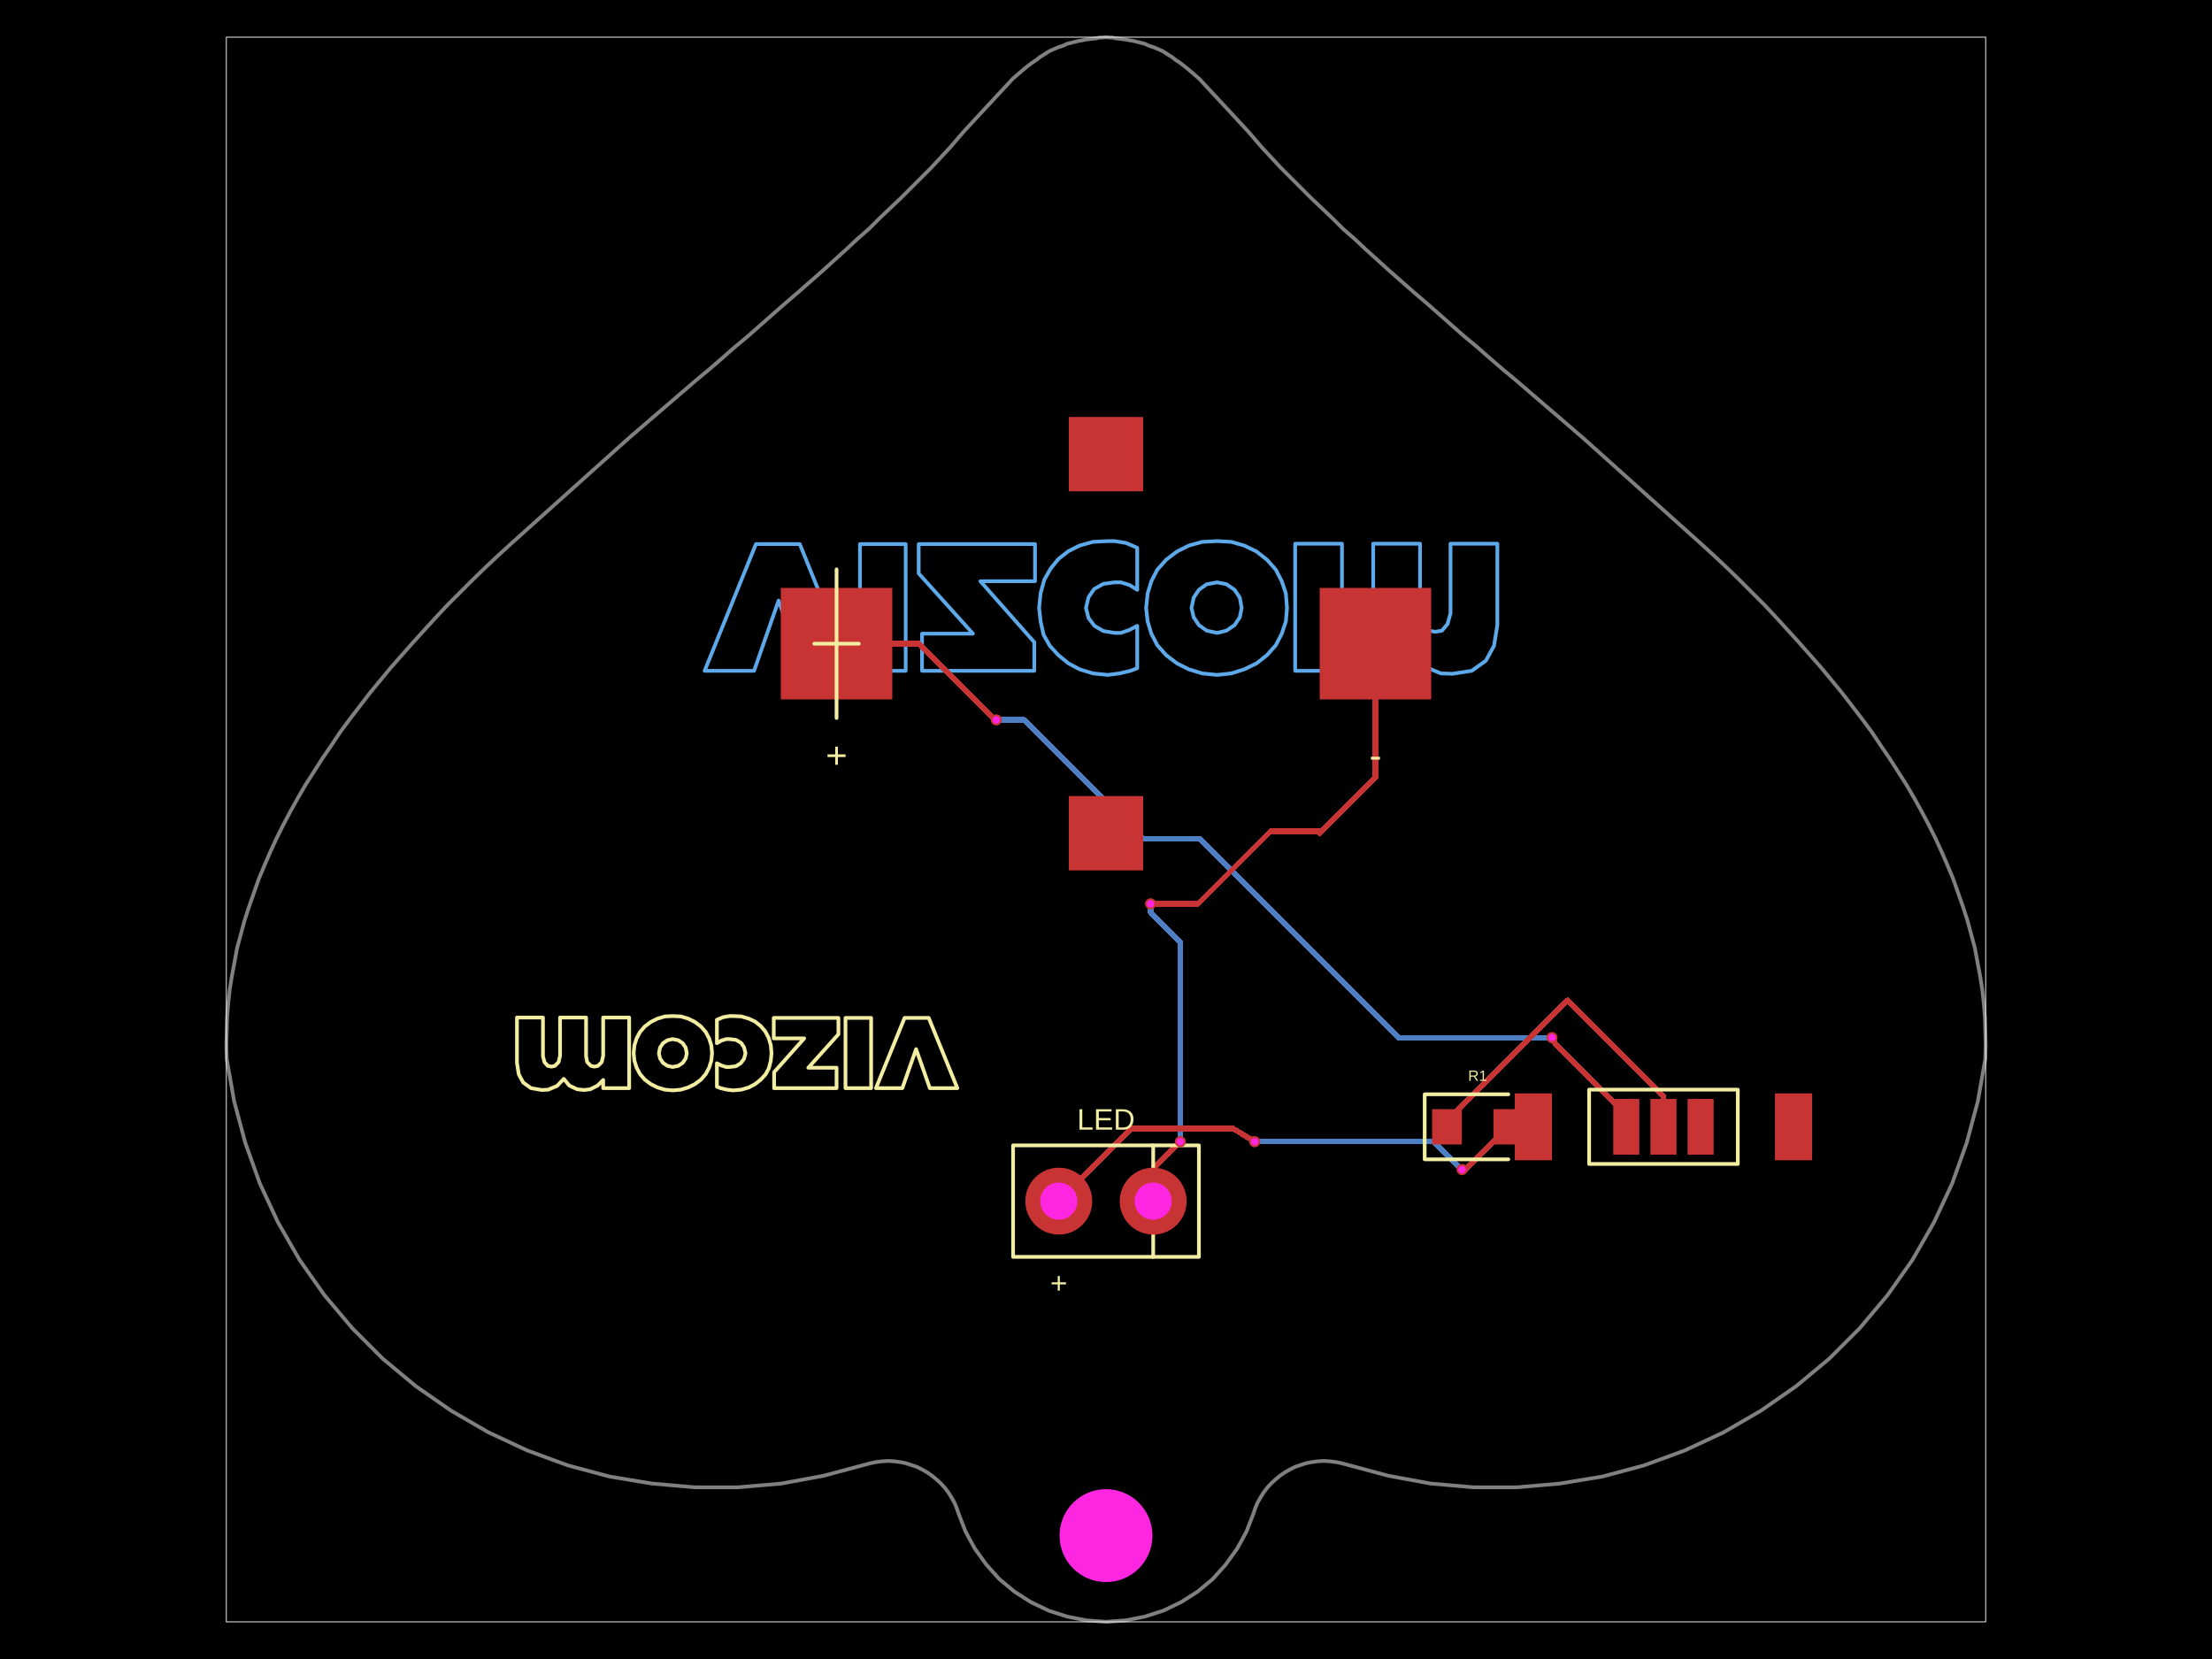
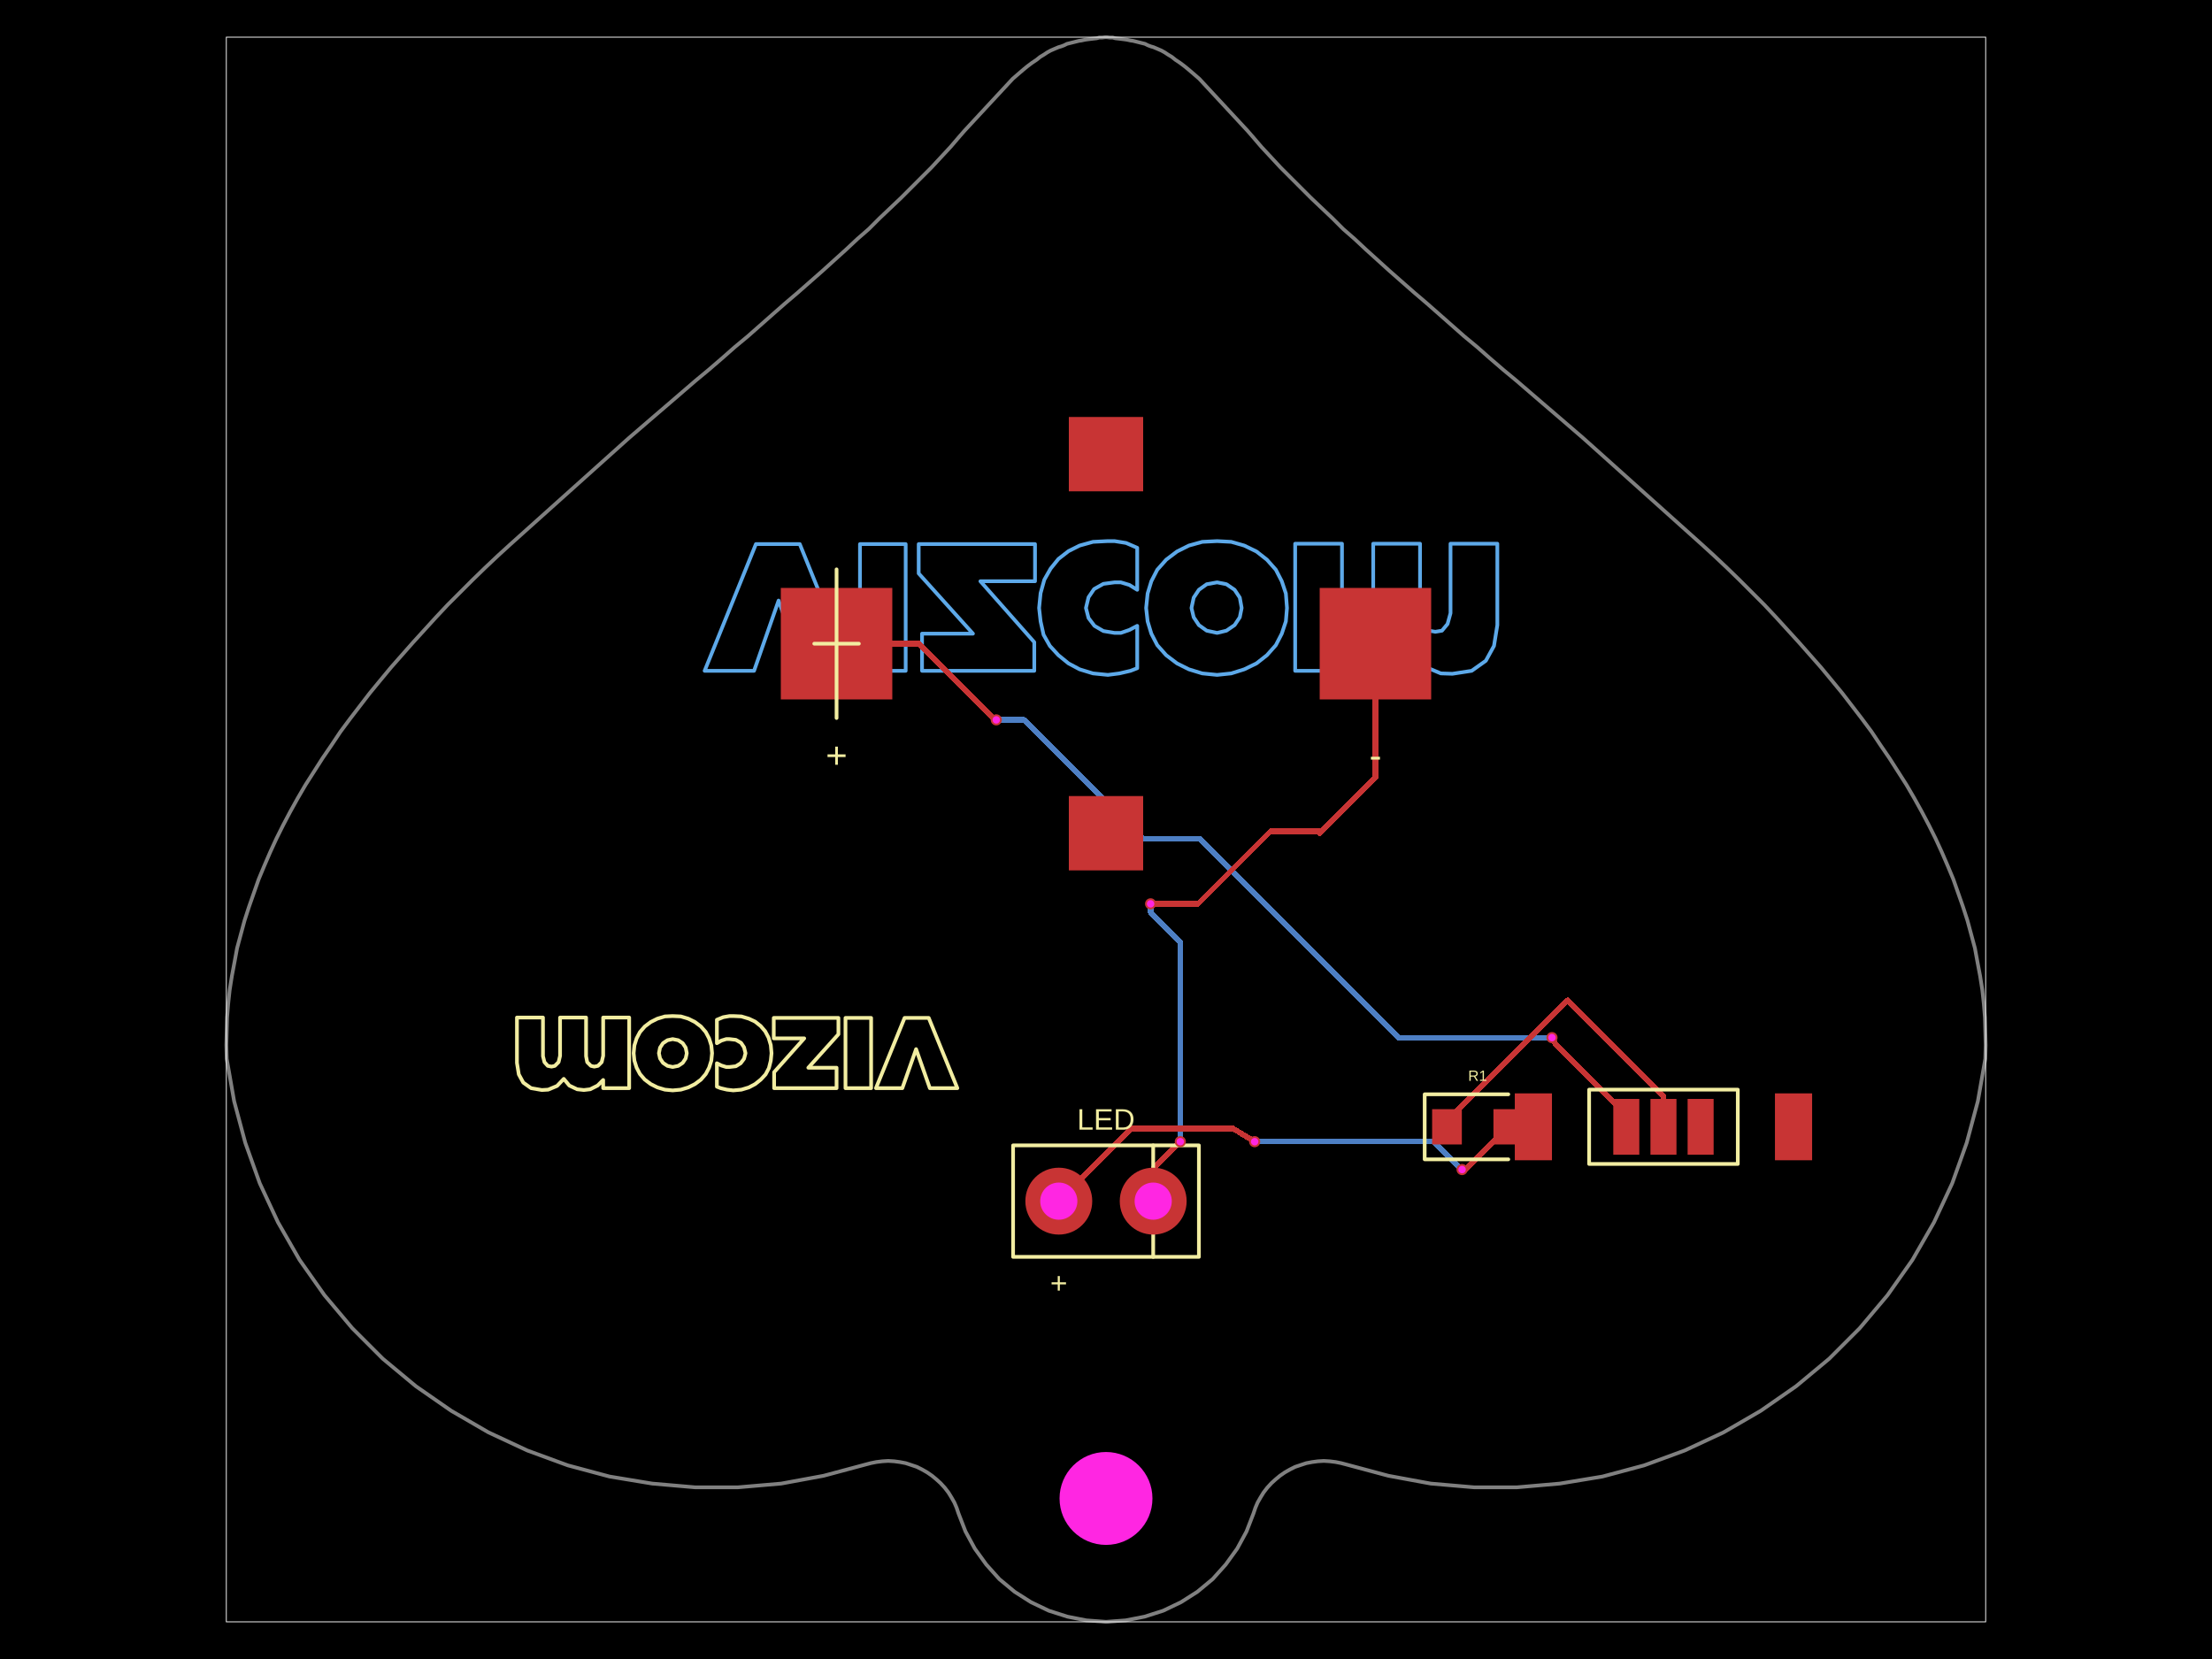
<svg xmlns="http://www.w3.org/2000/svg" width="800" height="600" data-software-used-string="@tscircuit/core@0.0.1112">
  <style />
  <rect class="boundary" x="0" y="0" fill="#000" width="800" height="600" data-type="pcb_background" data-pcb-layer="global" />
  <rect class="pcb-boundary" fill="none" stroke="#fff" stroke-width="0.3" x="81.855" y="13.441" width="636.29" height="573.118" data-type="pcb_boundary" data-pcb-layer="global" />
  <path class="pcb-board" d="M 346.64 547.312 L 349.194 553.898 L 352.554 560.081 L 356.72 565.86 L 361.425 571.102 L 366.935 575.672 L 372.849 579.435 L 379.301 582.527 L 386.022 584.677 L 392.876 586.022 L 400 586.559 L 407.124 586.022 L 413.978 584.677 L 420.699 582.527 L 427.151 579.435 L 433.065 575.672 L 438.575 571.102 L 443.28 565.86 L 447.446 560.081 L 450.806 553.898 L 453.36 547.312 L 454.032 545.296 L 454.839 543.414 L 455.914 541.532 L 456.989 539.785 L 458.333 538.038 L 459.812 536.425 L 461.29 535.081 L 462.903 533.737 L 464.651 532.527 L 466.532 531.452 L 468.414 530.511 L 470.43 529.839 L 472.446 529.167 L 474.597 528.763 L 476.613 528.495 L 478.763 528.36 L 480.914 528.495 L 483.065 528.763 L 485.081 529.167 L 487.097 529.704 L 502.151 533.737 L 517.473 536.559 L 533.065 537.903 L 548.656 537.903 L 564.113 536.559 L 579.57 534.005 L 594.624 529.973 L 609.274 524.597 L 623.387 518.011 L 636.828 510.215 L 649.597 501.344 L 661.559 491.398 L 672.581 480.376 L 682.661 468.414 L 691.667 455.645 L 699.462 442.07 L 706.048 427.957 L 711.29 413.306 L 715.323 398.253 L 718.011 382.93 L 718.011 382.93 L 718.145 377.957 L 717.876 368.011 L 717.473 363.038 L 716.935 358.065 L 716.129 352.957 L 715.188 347.984 L 714.247 342.876 L 712.903 337.903 L 711.559 332.93 L 709.946 327.957 L 708.199 322.984 L 706.452 318.011 L 704.435 313.172 L 702.285 308.199 L 700 303.226 L 697.581 298.387 L 695.027 293.548 L 692.339 288.71 L 689.516 283.871 L 686.425 279.032 L 683.333 274.194 L 680.108 269.489 L 676.882 264.651 L 673.387 259.946 L 666.263 250.672 L 662.5 246.102 L 658.602 241.398 L 654.57 236.828 L 650.538 232.258 L 646.371 227.688 L 642.204 223.118 L 638.038 218.683 L 633.602 214.247 L 629.167 209.812 L 624.597 205.376 L 619.892 200.941 L 615.323 196.774 L 573.656 159.409 L 572.446 158.333 L 562.769 150 L 558.065 145.968 L 553.226 141.801 L 548.387 137.634 L 543.683 133.737 L 538.844 129.57 L 534.274 125.538 L 529.57 121.64 L 525 117.608 L 520.43 113.575 L 515.995 109.677 L 511.425 105.78 L 506.989 101.882 L 502.554 97.984 L 498.253 94.086 L 494.086 90.323 L 489.919 86.425 L 485.753 82.796 L 481.855 78.898 L 474.059 71.505 L 470.43 67.876 L 466.667 64.113 L 463.172 60.618 L 459.677 56.855 L 456.183 53.091 L 452.957 49.328 L 451.075 47.177 L 433.737 28.495 L 431.72 26.747 L 429.839 25.134 L 428.36 23.925 L 426.747 22.715 L 425.134 21.64 L 423.79 20.565 L 422.446 19.758 L 421.237 18.952 L 420.027 18.28 L 419.086 17.876 L 418.145 17.473 L 417.204 17.07 L 416.263 16.801 L 415.188 16.398 L 414.113 15.86 L 413.038 15.591 L 411.962 15.323 L 410.887 15.054 L 409.812 14.785 L 408.871 14.651 L 407.661 14.382 L 406.72 14.247 L 405.645 14.113 L 403.36 13.844 L 402.419 13.575 L 401.344 13.575 L 400.269 13.441 L 400.269 13.441 L 400.269 13.441 L 400.269 13.441 L 400.134 13.441 L 400.134 13.441 L 400.134 13.441 L 400.134 13.441 L 400 13.441 L 400 13.441 L 400 13.441 L 400 13.441 L 400 13.441 L 399.866 13.441 L 399.866 13.441 L 399.866 13.441 L 399.866 13.441 L 399.731 13.441 L 399.731 13.441 L 399.731 13.441 L 399.731 13.441 L 398.656 13.575 L 397.581 13.575 L 396.64 13.844 L 394.355 14.113 L 393.28 14.247 L 392.339 14.382 L 391.129 14.651 L 390.188 14.785 L 389.113 15.054 L 388.038 15.323 L 386.962 15.591 L 385.887 15.86 L 384.812 16.398 L 383.737 16.801 L 382.796 17.07 L 381.855 17.473 L 380.914 17.876 L 379.973 18.28 L 378.763 18.952 L 377.554 19.758 L 376.21 20.565 L 374.866 21.64 L 373.253 22.715 L 371.64 23.925 L 370.161 25.134 L 368.28 26.747 L 366.263 28.495 L 348.925 47.177 L 347.043 49.328 L 343.817 53.091 L 340.323 56.855 L 336.828 60.618 L 333.333 64.113 L 329.57 67.876 L 325.941 71.505 L 318.145 78.898 L 314.247 82.796 L 310.081 86.425 L 305.914 90.323 L 301.747 94.086 L 297.446 97.984 L 293.011 101.882 L 288.575 105.78 L 284.005 109.677 L 279.57 113.575 L 275 117.608 L 270.43 121.64 L 265.726 125.538 L 261.156 129.57 L 256.317 133.737 L 251.613 137.634 L 246.774 141.801 L 241.935 145.968 L 237.231 150 L 227.554 158.333 L 226.344 159.409 L 184.677 196.774 L 180.108 200.941 L 175.403 205.376 L 170.833 209.812 L 166.398 214.247 L 161.962 218.683 L 157.796 223.118 L 153.629 227.688 L 149.462 232.258 L 145.43 236.828 L 141.398 241.398 L 137.5 246.102 L 133.737 250.672 L 126.613 259.946 L 123.118 264.651 L 119.892 269.489 L 116.667 274.194 L 113.575 279.032 L 110.484 283.871 L 107.661 288.71 L 104.973 293.548 L 102.419 298.387 L 100 303.226 L 97.715 308.199 L 95.565 313.172 L 93.548 318.011 L 91.801 322.984 L 90.054 327.957 L 88.441 332.93 L 87.097 337.903 L 85.753 342.876 L 84.812 347.984 L 83.871 352.957 L 83.065 358.065 L 82.527 363.038 L 82.124 368.011 L 81.855 377.957 L 81.989 382.93 L 81.989 382.93 L 84.677 398.253 L 88.71 413.306 L 93.952 427.957 L 100.538 442.07 L 108.333 455.645 L 117.339 468.414 L 127.419 480.376 L 138.441 491.398 L 150.403 501.344 L 163.172 510.215 L 176.613 518.011 L 190.726 524.597 L 205.376 529.973 L 220.43 534.005 L 235.887 536.559 L 251.344 537.903 L 266.935 537.903 L 282.527 536.559 L 297.849 533.737 L 312.903 529.704 L 314.919 529.167 L 316.935 528.763 L 319.086 528.495 L 321.237 528.36 L 323.387 528.495 L 325.403 528.763 L 327.554 529.167 L 329.57 529.839 L 331.586 530.511 L 333.468 531.452 L 335.349 532.527 L 337.097 533.737 L 338.71 535.081 L 340.188 536.425 L 341.667 538.038 L 343.011 539.785 L 344.086 541.532 L 345.161 543.414 L 345.968 545.296 Z" fill="none" stroke="rgba(255, 255, 255, 0.5)" stroke-width="1.344" data-type="pcb_board" data-pcb-layer="board" />
  <path class="pcb-trace" stroke="rgb(77, 127, 196)" fill="none" d="M 453.763 412.903 L 453.763 412.903" stroke-width="2.016" stroke-linecap="round" stroke-linejoin="round" shape-rendering="crispEdges" data-type="pcb_trace" data-pcb-layer="bottom" />
  <path class="pcb-trace" stroke="rgb(77, 127, 196)" fill="none" d="M 453.763 412.903 L 518.575 412.903" stroke-width="2.016" stroke-linecap="round" stroke-linejoin="round" shape-rendering="crispEdges" data-type="pcb_trace" data-pcb-layer="bottom" />
  <path class="pcb-trace" stroke="rgb(77, 127, 196)" fill="none" d="M 518.575 412.903 L 528.471 422.799" stroke-width="2.016" stroke-linecap="round" stroke-linejoin="round" shape-rendering="crispEdges" data-type="pcb_trace" data-pcb-layer="bottom" />
  <path class="pcb-trace" stroke="rgb(77, 127, 196)" fill="none" d="M 528.471 422.799 L 528.78 422.984" stroke-width="2.016" stroke-linecap="round" stroke-linejoin="round" shape-rendering="crispEdges" data-type="pcb_trace" data-pcb-layer="bottom" />
  <path class="pcb-trace" stroke="rgb(77, 127, 196)" fill="none" d="M 528.78 422.984 L 528.78 422.984" stroke-width="2.016" stroke-linecap="round" stroke-linejoin="round" shape-rendering="crispEdges" data-type="pcb_trace" data-pcb-layer="bottom" />
  <path class="pcb-trace" stroke="rgb(77, 127, 196)" fill="none" d="M 426.882 412.903 L 426.882 412.903" stroke-width="2.016" stroke-linecap="round" stroke-linejoin="round" shape-rendering="crispEdges" data-type="pcb_trace" data-pcb-layer="bottom" />
  <path class="pcb-trace" stroke="rgb(77, 127, 196)" fill="none" d="M 426.882 412.903 L 426.882 340.756" stroke-width="2.016" stroke-linecap="round" stroke-linejoin="round" shape-rendering="crispEdges" data-type="pcb_trace" data-pcb-layer="bottom" />
  <path class="pcb-trace" stroke="rgb(77, 127, 196)" fill="none" d="M 426.882 340.756 L 416.129 330.004" stroke-width="2.016" stroke-linecap="round" stroke-linejoin="round" shape-rendering="crispEdges" data-type="pcb_trace" data-pcb-layer="bottom" />
  <path class="pcb-trace" stroke="rgb(77, 127, 196)" fill="none" d="M 416.129 330.004 L 416.129 326.882" stroke-width="2.016" stroke-linecap="round" stroke-linejoin="round" shape-rendering="crispEdges" data-type="pcb_trace" data-pcb-layer="bottom" />
  <path class="pcb-trace" stroke="rgb(77, 127, 196)" fill="none" d="M 416.129 326.882 L 416.129 326.882" stroke-width="2.016" stroke-linecap="round" stroke-linejoin="round" shape-rendering="crispEdges" data-type="pcb_trace" data-pcb-layer="bottom" />
  <path class="pcb-trace" stroke="rgb(77, 127, 196)" fill="none" d="M 413.441 303.466 L 434.044 303.466" stroke-width="2.016" stroke-linecap="round" stroke-linejoin="round" shape-rendering="crispEdges" data-type="pcb_trace" data-pcb-layer="bottom" />
  <path class="pcb-trace" stroke="rgb(77, 127, 196)" fill="none" d="M 434.044 303.466 L 445.363 314.785" stroke-width="2.016" stroke-linecap="round" stroke-linejoin="round" shape-rendering="crispEdges" data-type="pcb_trace" data-pcb-layer="bottom" />
  <path class="pcb-trace" stroke="rgb(77, 127, 196)" fill="none" d="M 360.316 260.349 L 360.316 260.349" stroke-width="2.016" stroke-linecap="round" stroke-linejoin="round" shape-rendering="crispEdges" data-type="pcb_trace" data-pcb-layer="bottom" />
  <path class="pcb-trace" stroke="rgb(77, 127, 196)" fill="none" d="M 360.316 260.349 L 370.363 260.349" stroke-width="2.016" stroke-linecap="round" stroke-linejoin="round" shape-rendering="crispEdges" data-type="pcb_trace" data-pcb-layer="bottom" />
  <path class="pcb-trace" stroke="rgb(77, 127, 196)" fill="none" d="M 370.363 260.349 L 413.441 303.427" stroke-width="2.016" stroke-linecap="round" stroke-linejoin="round" shape-rendering="crispEdges" data-type="pcb_trace" data-pcb-layer="bottom" />
  <path class="pcb-trace" stroke="rgb(77, 127, 196)" fill="none" d="M 561.29 375.269 L 561.29 375.269" stroke-width="2.016" stroke-linecap="round" stroke-linejoin="round" shape-rendering="crispEdges" data-type="pcb_trace" data-pcb-layer="bottom" />
  <path class="pcb-trace" stroke="rgb(77, 127, 196)" fill="none" d="M 561.29 375.269 L 505.847 375.269" stroke-width="2.016" stroke-linecap="round" stroke-linejoin="round" shape-rendering="crispEdges" data-type="pcb_trace" data-pcb-layer="bottom" />
  <path class="pcb-trace" stroke="rgb(77, 127, 196)" fill="none" d="M 505.847 375.269 L 445.363 314.785" stroke-width="2.016" stroke-linecap="round" stroke-linejoin="round" shape-rendering="crispEdges" data-type="pcb_trace" data-pcb-layer="bottom" />
  <path class="pcb-silkscreen pcb-silkscreen-bottom" d="M 273.387 196.774 L 254.839 242.608 L 272.715 242.608 L 281.586 217.204 L 290.591 242.608 L 307.796 242.608 L 289.247 196.774 L 273.387 196.774 Z" fill="none" stroke="#5da9e9" stroke-width="1.344" stroke-linecap="round" stroke-linejoin="round" data-pcb-component-id="null" data-pcb-silkscreen-path-id="pcb_silkscreen_path_13" data-type="pcb_silkscreen_path" data-pcb-layer="bottom" />
  <path class="pcb-silkscreen pcb-silkscreen-bottom" d="M 327.554 196.774 L 311.022 196.774 L 311.022 242.608 L 327.554 242.608 L 327.554 196.774 Z" fill="none" stroke="#5da9e9" stroke-width="1.344" stroke-linecap="round" stroke-linejoin="round" data-pcb-component-id="null" data-pcb-silkscreen-path-id="pcb_silkscreen_path_14" data-type="pcb_silkscreen_path" data-pcb-layer="bottom" />
  <path class="pcb-silkscreen pcb-silkscreen-bottom" d="M 374.059 242.608 L 374.059 232.258 L 354.57 210.215 L 374.328 210.215 L 374.328 196.774 L 332.258 196.774 L 332.258 207.392 L 351.882 229.167 L 333.468 229.167 L 333.468 242.608 L 374.059 242.608 Z" fill="none" stroke="#5da9e9" stroke-width="1.344" stroke-linecap="round" stroke-linejoin="round" data-pcb-component-id="null" data-pcb-silkscreen-path-id="pcb_silkscreen_path_15" data-type="pcb_silkscreen_path" data-pcb-layer="bottom" />
  <path class="pcb-silkscreen pcb-silkscreen-bottom" d="M 375.806 219.892 L 376.344 224.731 L 377.419 229.57 L 379.704 233.602 L 382.796 236.962 L 386.425 239.919 L 390.457 242.07 L 395.296 243.548 L 400.672 244.086 L 404.839 243.548 L 408.871 242.608 L 411.29 241.667 L 411.29 226.344 L 408.468 227.823 L 405.376 228.898 L 403.091 228.898 L 399.059 228.226 L 395.833 226.344 L 393.683 223.522 L 392.742 219.892 L 393.683 215.995 L 395.699 213.038 L 399.059 211.156 L 403.091 210.618 L 405.376 210.618 L 408.468 211.559 L 411.29 213.306 L 411.29 198.118 L 407.258 196.371 L 403.091 195.699 L 400.538 195.699 L 395.296 195.968 L 390.457 197.312 L 386.425 199.328 L 382.796 202.151 L 379.973 205.645 L 377.688 209.677 L 376.344 214.516 L 375.806 219.892 Z" fill="none" stroke="#5da9e9" stroke-width="1.344" stroke-linecap="round" stroke-linejoin="round" data-pcb-component-id="null" data-pcb-silkscreen-path-id="pcb_silkscreen_path_16" data-type="pcb_silkscreen_path" data-pcb-layer="bottom" />
  <path class="pcb-silkscreen pcb-silkscreen-bottom" d="M 440.188 244.086 L 445.296 243.548 L 450 242.07 L 454.435 239.919 L 458.199 236.962 L 461.425 233.333 L 463.575 229.167 L 465.054 224.731 L 465.457 219.892 L 465.054 214.651 L 463.575 210.215 L 461.425 206.048 L 458.199 202.419 L 454.435 199.462 L 450 197.312 L 445.296 195.968 L 440.188 195.699 L 434.812 195.968 L 429.973 197.312 L 425.672 199.462 L 421.774 202.419 L 418.548 206.048 L 416.398 210.215 L 415.054 214.651 L 414.516 219.892 L 415.054 224.731 L 416.398 229.167 L 418.548 233.333 L 421.774 236.962 L 425.672 239.919 L 429.973 242.07 L 434.812 243.548 L 440.188 244.086 Z" fill="none" stroke="#5da9e9" stroke-width="1.344" stroke-linecap="round" stroke-linejoin="round" data-pcb-component-id="null" data-pcb-silkscreen-path-id="pcb_silkscreen_path_17" data-type="pcb_silkscreen_path" data-pcb-layer="bottom" />
  <path class="pcb-silkscreen pcb-silkscreen-bottom" d="M 440.188 228.898 L 436.425 228.091 L 433.602 226.075 L 431.72 223.253 L 430.914 219.892 L 431.72 216.129 L 433.602 213.306 L 436.425 211.29 L 440.188 210.618 L 443.548 211.29 L 446.505 213.306 L 448.387 216.129 L 449.059 219.892 L 448.387 223.253 L 446.505 226.075 L 443.548 228.091 L 440.188 228.898 Z" fill="none" stroke="#5da9e9" stroke-width="1.344" stroke-linecap="round" stroke-linejoin="round" data-pcb-component-id="null" data-pcb-silkscreen-path-id="pcb_silkscreen_path_18" data-type="pcb_silkscreen_path" data-pcb-layer="bottom" />
  <path class="pcb-silkscreen pcb-silkscreen-bottom" d="M 485.349 221.505 L 485.349 196.64 L 468.414 196.64 L 468.414 242.608 L 485.349 242.608 L 485.349 237.231 L 488.978 240.86 L 493.817 243.28 L 497.984 243.683 L 502.285 243.28 L 507.392 240.86 L 511.022 236.425 L 515.323 241.129 L 521.102 243.548 L 525.269 243.683 L 532.258 242.608 L 537.366 238.978 L 540.323 233.602 L 541.532 226.075 L 541.532 196.64 L 524.597 196.64 L 524.597 221.774 L 523.522 225.672 L 521.505 228.091 L 519.086 228.495 L 516.801 228.091 L 514.382 225.672 L 513.575 221.505 L 513.575 196.64 L 496.64 196.64 L 496.64 221.774 L 495.833 225.672 L 493.414 228.091 L 491.263 228.495 L 488.844 228.091 L 486.29 225.672 L 485.349 221.505 Z" fill="none" stroke="#5da9e9" stroke-width="1.344" stroke-linecap="round" stroke-linejoin="round" data-pcb-component-id="null" data-pcb-silkscreen-path-id="pcb_silkscreen_path_19" data-type="pcb_silkscreen_path" data-pcb-layer="bottom" />
  <rect class="pcb-pad" fill="rgb(200, 52, 52)" x="282.392" y="212.634" width="40.323" height="40.323" data-type="pcb_smtpad" data-pcb-layer="top" />
  <rect class="pcb-pad" fill="rgb(200, 52, 52)" x="477.285" y="212.634" width="40.323" height="40.323" data-type="pcb_smtpad" data-pcb-layer="top" />
  <rect class="pcb-pad" fill="rgb(200, 52, 52)" x="386.559" y="287.903" width="26.882" height="26.882" data-type="pcb_smtpad" data-pcb-layer="top" />
  <rect class="pcb-pad" fill="rgb(200, 52, 52)" x="386.559" y="150.806" width="26.882" height="26.882" data-type="pcb_smtpad" data-pcb-layer="top" />
  <rect class="pcb-pad" fill="rgb(200, 52, 52)" x="583.468" y="397.446" width="9.409" height="20.161" data-type="pcb_smtpad" data-pcb-layer="top" />
  <rect class="pcb-pad" fill="rgb(200, 52, 52)" x="596.909" y="397.446" width="9.409" height="20.161" data-type="pcb_smtpad" data-pcb-layer="top" />
  <rect class="pcb-pad" fill="rgb(200, 52, 52)" x="610.349" y="397.446" width="9.409" height="20.161" data-type="pcb_smtpad" data-pcb-layer="top" />
  <rect class="pcb-pad" fill="rgb(200, 52, 52)" x="547.849" y="395.43" width="13.441" height="24.194" data-type="pcb_smtpad" data-pcb-layer="top" />
  <rect class="pcb-pad" fill="rgb(200, 52, 52)" x="641.935" y="395.43" width="13.441" height="24.194" data-type="pcb_smtpad" data-pcb-layer="top" />
  <rect class="pcb-pad" fill="rgb(200, 52, 52)" x="517.944" y="401.142" width="10.753" height="12.769" data-type="pcb_smtpad" data-pcb-layer="top" />
  <rect class="pcb-pad" fill="rgb(200, 52, 52)" x="540.121" y="401.142" width="10.753" height="12.769" data-type="pcb_smtpad" data-pcb-layer="top" />
  <path class="pcb-trace" stroke="rgb(200, 52, 52)" fill="none" d="M 382.93 434.409 L 409.189 408.15" stroke-width="2.016" stroke-linecap="round" stroke-linejoin="round" shape-rendering="crispEdges" data-type="pcb_trace" data-pcb-layer="top" />
  <path class="pcb-trace" stroke="rgb(200, 52, 52)" fill="none" d="M 409.189 408.15 L 445.975 408.15" stroke-width="2.016" stroke-linecap="round" stroke-linejoin="round" shape-rendering="crispEdges" data-type="pcb_trace" data-pcb-layer="top" />
  <path class="pcb-trace" stroke="rgb(200, 52, 52)" fill="none" d="M 445.975 408.15 L 453.763 412.903" stroke-width="2.016" stroke-linecap="round" stroke-linejoin="round" shape-rendering="crispEdges" data-type="pcb_trace" data-pcb-layer="top" />
  <path class="pcb-trace" stroke="rgb(200, 52, 52)" fill="none" d="M 453.763 412.903 L 453.763 412.903" stroke-width="2.016" stroke-linecap="round" stroke-linejoin="round" shape-rendering="crispEdges" data-type="pcb_trace" data-pcb-layer="top" />
  <path class="pcb-trace" stroke="rgb(200, 52, 52)" fill="none" d="M 528.78 422.984 L 528.78 422.984" stroke-width="2.016" stroke-linecap="round" stroke-linejoin="round" shape-rendering="crispEdges" data-type="pcb_trace" data-pcb-layer="top" />
  <path class="pcb-trace" stroke="rgb(200, 52, 52)" fill="none" d="M 528.78 422.984 L 530.04 422.984" stroke-width="2.016" stroke-linecap="round" stroke-linejoin="round" shape-rendering="crispEdges" data-type="pcb_trace" data-pcb-layer="top" />
  <path class="pcb-trace" stroke="rgb(200, 52, 52)" fill="none" d="M 530.04 422.984 L 545.497 407.527" stroke-width="2.016" stroke-linecap="round" stroke-linejoin="round" shape-rendering="crispEdges" data-type="pcb_trace" data-pcb-layer="top" />
  <path class="pcb-trace" stroke="rgb(200, 52, 52)" fill="none" d="M 523.32 407.527 L 523.32 405.371" stroke-width="2.016" stroke-linecap="round" stroke-linejoin="round" shape-rendering="crispEdges" data-type="pcb_trace" data-pcb-layer="top" />
  <path class="pcb-trace" stroke="rgb(200, 52, 52)" fill="none" d="M 523.32 405.371 L 566.939 361.752" stroke-width="2.016" stroke-linecap="round" stroke-linejoin="round" shape-rendering="crispEdges" data-type="pcb_trace" data-pcb-layer="top" />
  <path class="pcb-trace" stroke="rgb(200, 52, 52)" fill="none" d="M 566.939 361.752 L 601.613 396.425" stroke-width="2.016" stroke-linecap="round" stroke-linejoin="round" shape-rendering="crispEdges" data-type="pcb_trace" data-pcb-layer="top" />
  <path class="pcb-trace" stroke="rgb(200, 52, 52)" fill="none" d="M 601.613 396.425 L 601.613 407.527" stroke-width="2.016" stroke-linecap="round" stroke-linejoin="round" shape-rendering="crispEdges" data-type="pcb_trace" data-pcb-layer="top" />
  <path class="pcb-trace" stroke="rgb(200, 52, 52)" fill="none" d="M 477.285 300.637 L 459.511 300.637" stroke-width="2.016" stroke-linecap="round" stroke-linejoin="round" shape-rendering="crispEdges" data-type="pcb_trace" data-pcb-layer="top" />
  <path class="pcb-trace" stroke="rgb(200, 52, 52)" fill="none" d="M 459.511 300.637 L 445.363 314.785" stroke-width="2.016" stroke-linecap="round" stroke-linejoin="round" shape-rendering="crispEdges" data-type="pcb_trace" data-pcb-layer="top" />
  <path class="pcb-trace" stroke="rgb(200, 52, 52)" fill="none" d="M 497.446 232.796 L 497.446 281.183" stroke-width="2.016" stroke-linecap="round" stroke-linejoin="round" shape-rendering="crispEdges" data-type="pcb_trace" data-pcb-layer="top" />
  <path class="pcb-trace" stroke="rgb(200, 52, 52)" fill="none" d="M 497.446 281.183 L 477.285 301.344" stroke-width="2.016" stroke-linecap="round" stroke-linejoin="round" shape-rendering="crispEdges" data-type="pcb_trace" data-pcb-layer="top" />
  <path class="pcb-trace" stroke="rgb(200, 52, 52)" fill="none" d="M 417.07 434.409 L 417.07 422.715" stroke-width="2.016" stroke-linecap="round" stroke-linejoin="round" shape-rendering="crispEdges" data-type="pcb_trace" data-pcb-layer="top" />
  <path class="pcb-trace" stroke="rgb(200, 52, 52)" fill="none" d="M 417.07 422.715 L 425.433 414.352" stroke-width="2.016" stroke-linecap="round" stroke-linejoin="round" shape-rendering="crispEdges" data-type="pcb_trace" data-pcb-layer="top" />
  <path class="pcb-trace" stroke="rgb(200, 52, 52)" fill="none" d="M 425.433 414.352 L 426.882 412.903" stroke-width="2.016" stroke-linecap="round" stroke-linejoin="round" shape-rendering="crispEdges" data-type="pcb_trace" data-pcb-layer="top" />
  <path class="pcb-trace" stroke="rgb(200, 52, 52)" fill="none" d="M 426.882 412.903 L 426.882 412.903" stroke-width="2.016" stroke-linecap="round" stroke-linejoin="round" shape-rendering="crispEdges" data-type="pcb_trace" data-pcb-layer="top" />
  <path class="pcb-trace" stroke="rgb(200, 52, 52)" fill="none" d="M 416.129 326.882 L 416.129 326.882" stroke-width="2.016" stroke-linecap="round" stroke-linejoin="round" shape-rendering="crispEdges" data-type="pcb_trace" data-pcb-layer="top" />
  <path class="pcb-trace" stroke="rgb(200, 52, 52)" fill="none" d="M 416.129 326.882 L 433.266 326.882" stroke-width="2.016" stroke-linecap="round" stroke-linejoin="round" shape-rendering="crispEdges" data-type="pcb_trace" data-pcb-layer="top" />
  <path class="pcb-trace" stroke="rgb(200, 52, 52)" fill="none" d="M 433.266 326.882 L 445.363 314.785" stroke-width="2.016" stroke-linecap="round" stroke-linejoin="round" shape-rendering="crispEdges" data-type="pcb_trace" data-pcb-layer="top" />
  <path class="pcb-trace" stroke="rgb(200, 52, 52)" fill="none" d="M 302.554 232.796 L 332.369 232.796" stroke-width="2.016" stroke-linecap="round" stroke-linejoin="round" shape-rendering="crispEdges" data-type="pcb_trace" data-pcb-layer="top" />
  <path class="pcb-trace" stroke="rgb(200, 52, 52)" fill="none" d="M 332.369 232.796 L 358.846 259.272" stroke-width="2.016" stroke-linecap="round" stroke-linejoin="round" shape-rendering="crispEdges" data-type="pcb_trace" data-pcb-layer="top" />
  <path class="pcb-trace" stroke="rgb(200, 52, 52)" fill="none" d="M 358.846 259.272 L 360.316 260.349" stroke-width="2.016" stroke-linecap="round" stroke-linejoin="round" shape-rendering="crispEdges" data-type="pcb_trace" data-pcb-layer="top" />
  <path class="pcb-trace" stroke="rgb(200, 52, 52)" fill="none" d="M 360.316 260.349 L 360.316 260.349" stroke-width="2.016" stroke-linecap="round" stroke-linejoin="round" shape-rendering="crispEdges" data-type="pcb_trace" data-pcb-layer="top" />
  <path class="pcb-trace" stroke="rgb(200, 52, 52)" fill="none" d="M 588.172 407.527 L 588.172 403.22" stroke-width="2.016" stroke-linecap="round" stroke-linejoin="round" shape-rendering="crispEdges" data-type="pcb_trace" data-pcb-layer="top" />
  <path class="pcb-trace" stroke="rgb(200, 52, 52)" fill="none" d="M 588.172 403.22 L 562.706 377.754" stroke-width="2.016" stroke-linecap="round" stroke-linejoin="round" shape-rendering="crispEdges" data-type="pcb_trace" data-pcb-layer="top" />
  <path class="pcb-trace" stroke="rgb(200, 52, 52)" fill="none" d="M 562.706 377.754 L 561.29 375.269" stroke-width="2.016" stroke-linecap="round" stroke-linejoin="round" shape-rendering="crispEdges" data-type="pcb_trace" data-pcb-layer="top" />
  <path class="pcb-trace" stroke="rgb(200, 52, 52)" fill="none" d="M 561.29 375.269 L 561.29 375.269" stroke-width="2.016" stroke-linecap="round" stroke-linejoin="round" shape-rendering="crispEdges" data-type="pcb_trace" data-pcb-layer="top" />
  <path class="pcb-silkscreen pcb-silkscreen-top" d="M 302.554 259.677 L 302.554 205.914" fill="none" stroke="#f2eda1" stroke-width="1.344" stroke-linecap="round" stroke-linejoin="round" data-pcb-component-id="pcb_component_0" data-pcb-silkscreen-path-id="pcb_silkscreen_path_0" data-type="pcb_silkscreen_path" data-pcb-layer="top" />
  <path class="pcb-silkscreen pcb-silkscreen-top" d="M 294.489 232.796 L 310.618 232.796" fill="none" stroke="#f2eda1" stroke-width="1.344" stroke-linecap="round" stroke-linejoin="round" data-pcb-component-id="pcb_component_0" data-pcb-silkscreen-path-id="pcb_silkscreen_path_1" data-type="pcb_silkscreen_path" data-pcb-layer="top" />
  <text x="0" y="0" dx="0" dy="0" fill="#f2eda1" font-family="Arial, sans-serif" font-size="13.441" text-anchor="middle" dominant-baseline="central" transform="matrix(1,0,0,1,302.5538,273.1183)" class="pcb-silkscreen-text pcb-silkscreen-top" data-pcb-silkscreen-text-id="pcb_component_0" stroke="none" data-type="pcb_silkscreen_text" data-pcb-layer="top">+</text>
  <text x="0" y="0" dx="0" dy="0" fill="#f2eda1" font-family="Arial, sans-serif" font-size="13.441" text-anchor="middle" dominant-baseline="central" transform="matrix(1,0,0,1,497.4462,273.1183)" class="pcb-silkscreen-text pcb-silkscreen-top" data-pcb-silkscreen-text-id="pcb_component_0" stroke="none" data-type="pcb_silkscreen_text" data-pcb-layer="top">-</text>
  <path class="pcb-silkscreen pcb-silkscreen-top" d="M 574.731 420.968 L 628.495 420.968 L 628.495 394.086 L 574.731 394.086 L 574.731 420.968 Z" fill="none" stroke="#f2eda1" stroke-width="1.344" stroke-linecap="round" stroke-linejoin="round" data-pcb-component-id="pcb_component_1" data-pcb-silkscreen-path-id="pcb_silkscreen_path_2" data-type="pcb_silkscreen_path" data-pcb-layer="top" />
  <path class="pcb-silkscreen pcb-silkscreen-top" d="M 545.497 395.766 L 515.255 395.766 L 515.255 419.288 L 545.497 419.288" fill="none" stroke="#f2eda1" stroke-width="1.344" stroke-linecap="round" stroke-linejoin="round" data-pcb-component-id="pcb_component_2" data-pcb-silkscreen-path-id="pcb_silkscreen_path_3" data-type="pcb_silkscreen_path" data-pcb-layer="top" />
  <text x="0" y="0" dx="0" dy="0" fill="#f2eda1" font-family="Arial, sans-serif" font-size="5.376" text-anchor="middle" dominant-baseline="central" transform="matrix(1,0,0,1,534.4086,389.0457)" class="pcb-silkscreen-text pcb-silkscreen-top" data-pcb-silkscreen-text-id="pcb_component_2" stroke="none" data-type="pcb_silkscreen_text" data-pcb-layer="top">R1</text>
  <path class="pcb-silkscreen pcb-silkscreen-top" d="M 366.398 454.57 L 433.602 454.57 L 433.602 414.247 L 366.398 414.247 L 366.398 454.57 Z" fill="none" stroke="#f2eda1" stroke-width="1.344" stroke-linecap="round" stroke-linejoin="round" data-pcb-component-id="pcb_component_3" data-pcb-silkscreen-path-id="pcb_silkscreen_path_4" data-type="pcb_silkscreen_path" data-pcb-layer="top" />
  <path class="pcb-silkscreen pcb-silkscreen-top" d="M 417.07 454.57 L 417.07 414.247" fill="none" stroke="#f2eda1" stroke-width="1.344" stroke-linecap="round" stroke-linejoin="round" data-pcb-component-id="pcb_component_3" data-pcb-silkscreen-path-id="pcb_silkscreen_path_5" data-type="pcb_silkscreen_path" data-pcb-layer="top" />
  <text x="0" y="0" dx="0" dy="0" fill="#f2eda1" font-family="Arial, sans-serif" font-size="10.753" text-anchor="middle" dominant-baseline="central" transform="matrix(1,0,0,1,382.9301,463.9785)" class="pcb-silkscreen-text pcb-silkscreen-top" data-pcb-silkscreen-text-id="pcb_component_3" stroke="none" data-type="pcb_silkscreen_text" data-pcb-layer="top">+</text>
  <text x="0" y="0" dx="0" dy="0" fill="#f2eda1" font-family="Arial, sans-serif" font-size="10.753" text-anchor="middle" dominant-baseline="central" transform="matrix(1,0,0,1,400,404.8387)" class="pcb-silkscreen-text pcb-silkscreen-top" data-pcb-silkscreen-text-id="pcb_component_3" stroke="none" data-type="pcb_silkscreen_text" data-pcb-layer="top">LED</text>
  <path class="pcb-silkscreen pcb-silkscreen-top" d="M 335.887 368.145 L 346.237 393.548 L 336.29 393.548 L 331.317 379.435 L 326.344 393.548 L 316.801 393.548 L 327.151 368.145 L 335.887 368.145 Z" fill="none" stroke="#f2eda1" stroke-width="1.344" stroke-linecap="round" stroke-linejoin="round" data-pcb-component-id="null" data-pcb-silkscreen-path-id="pcb_silkscreen_path_6" data-type="pcb_silkscreen_path" data-pcb-layer="top" />
  <path class="pcb-silkscreen pcb-silkscreen-top" d="M 305.78 368.145 L 315.054 368.145 L 315.054 393.548 L 305.78 393.548 L 305.78 368.145 Z" fill="none" stroke="#f2eda1" stroke-width="1.344" stroke-linecap="round" stroke-linejoin="round" data-pcb-component-id="null" data-pcb-silkscreen-path-id="pcb_silkscreen_path_7" data-type="pcb_silkscreen_path" data-pcb-layer="top" />
  <path class="pcb-silkscreen pcb-silkscreen-top" d="M 279.973 393.548 L 279.973 387.769 L 290.86 375.538 L 279.839 375.538 L 279.839 368.145 L 303.226 368.145 L 303.226 374.059 L 292.339 386.156 L 302.554 386.156 L 302.554 393.548 L 279.973 393.548 Z" fill="none" stroke="#f2eda1" stroke-width="1.344" stroke-linecap="round" stroke-linejoin="round" data-pcb-component-id="null" data-pcb-silkscreen-path-id="pcb_silkscreen_path_8" data-type="pcb_silkscreen_path" data-pcb-layer="top" />
  <path class="pcb-silkscreen pcb-silkscreen-top" d="M 279.032 380.914 L 278.763 383.602 L 278.091 386.29 L 276.882 388.575 L 275.134 390.457 L 273.118 392.07 L 270.833 393.28 L 268.145 394.086 L 265.188 394.355 L 262.903 394.086 L 260.618 393.548 L 259.274 393.011 L 259.274 384.543 L 260.887 385.349 L 262.634 385.887 L 263.844 385.887 L 266.129 385.618 L 267.876 384.543 L 269.086 382.93 L 269.624 380.914 L 269.086 378.763 L 268.011 377.151 L 266.129 376.075 L 263.844 375.806 L 262.634 375.806 L 260.887 376.344 L 259.274 377.285 L 259.274 368.817 L 261.559 367.876 L 263.844 367.473 L 265.323 367.473 L 268.145 367.608 L 270.833 368.414 L 273.118 369.489 L 275.134 371.102 L 276.747 372.984 L 277.957 375.269 L 278.763 377.957 L 279.032 380.914 Z" fill="none" stroke="#f2eda1" stroke-width="1.344" stroke-linecap="round" stroke-linejoin="round" data-pcb-component-id="null" data-pcb-silkscreen-path-id="pcb_silkscreen_path_9" data-type="pcb_silkscreen_path" data-pcb-layer="top" />
  <path class="pcb-silkscreen pcb-silkscreen-top" d="M 243.28 394.355 L 240.457 394.086 L 237.769 393.28 L 235.349 392.07 L 233.199 390.457 L 231.452 388.441 L 230.242 386.156 L 229.435 383.602 L 229.167 380.914 L 229.435 378.091 L 230.242 375.538 L 231.452 373.253 L 233.199 371.237 L 235.349 369.624 L 237.769 368.414 L 240.457 367.608 L 243.28 367.473 L 246.237 367.608 L 248.925 368.414 L 251.344 369.624 L 253.495 371.237 L 255.242 373.253 L 256.452 375.538 L 257.258 378.091 L 257.527 380.914 L 257.258 383.602 L 256.452 386.156 L 255.242 388.441 L 253.495 390.457 L 251.344 392.07 L 248.925 393.28 L 246.237 394.086 L 243.28 394.355 Z" fill="none" stroke="#f2eda1" stroke-width="1.344" stroke-linecap="round" stroke-linejoin="round" data-pcb-component-id="null" data-pcb-silkscreen-path-id="pcb_silkscreen_path_10" data-type="pcb_silkscreen_path" data-pcb-layer="top" />
  <path class="pcb-silkscreen pcb-silkscreen-top" d="M 243.28 385.887 L 245.296 385.484 L 246.909 384.409 L 247.984 382.796 L 248.387 380.914 L 247.984 378.898 L 246.909 377.285 L 245.296 376.21 L 243.28 375.806 L 241.398 376.21 L 239.785 377.285 L 238.71 378.898 L 238.306 380.914 L 238.71 382.796 L 239.785 384.409 L 241.398 385.484 L 243.28 385.887 Z" fill="none" stroke="#f2eda1" stroke-width="1.344" stroke-linecap="round" stroke-linejoin="round" data-pcb-component-id="null" data-pcb-silkscreen-path-id="pcb_silkscreen_path_11" data-type="pcb_silkscreen_path" data-pcb-layer="top" />
  <path class="pcb-silkscreen pcb-silkscreen-top" d="M 218.145 381.855 L 218.145 368.011 L 227.554 368.011 L 227.554 393.548 L 218.145 393.548 L 218.145 390.591 L 216.129 392.608 L 213.441 393.952 L 211.156 394.22 L 208.737 393.952 L 205.914 392.608 L 203.898 390.188 L 201.478 392.742 L 198.253 394.086 L 195.968 394.22 L 192.07 393.548 L 189.247 391.532 L 187.634 388.575 L 186.962 384.409 L 186.962 368.011 L 196.371 368.011 L 196.371 381.989 L 196.909 384.14 L 198.118 385.484 L 199.462 385.753 L 200.672 385.484 L 202.016 384.14 L 202.554 381.855 L 202.554 368.011 L 211.962 368.011 L 211.962 381.989 L 212.366 384.14 L 213.71 385.484 L 214.919 385.753 L 216.263 385.484 L 217.608 384.14 L 218.145 381.855 Z" fill="none" stroke="#f2eda1" stroke-width="1.344" stroke-linecap="round" stroke-linejoin="round" data-pcb-component-id="null" data-pcb-silkscreen-path-id="pcb_silkscreen_path_12" data-type="pcb_silkscreen_path" data-pcb-layer="top" />
  <g data-type="pcb_plated_hole" data-pcb-layer="through">
    <circle class="pcb-hole-outer" fill="rgb(200, 52, 52)" cx="382.93" cy="434.409" r="12.097" data-type="pcb_plated_hole" data-pcb-layer="top" />
    <circle class="pcb-hole-inner" fill="#FF26E2" cx="382.93" cy="434.409" r="6.72" data-type="pcb_plated_hole_drill" data-pcb-layer="drill" />
  </g>
  <g data-type="pcb_plated_hole" data-pcb-layer="through">
    <circle class="pcb-hole-outer" fill="rgb(200, 52, 52)" cx="417.07" cy="434.409" r="12.097" data-type="pcb_plated_hole" data-pcb-layer="top" />
    <circle class="pcb-hole-inner" fill="#FF26E2" cx="417.07" cy="434.409" r="6.72" data-type="pcb_plated_hole_drill" data-pcb-layer="drill" />
  </g>
  <g data-type="pcb_via" data-pcb-layer="through">
    <circle class="pcb-hole-outer" fill="rgb(200, 52, 52)" cx="453.763" cy="412.903" r="2.016" data-type="pcb_via" data-pcb-layer="top" />
    <circle class="pcb-hole-inner" fill="#FF26E2" cx="453.763" cy="412.903" r="1.344" data-type="pcb_via" data-pcb-layer="drill" />
  </g>
  <g data-type="pcb_via" data-pcb-layer="through">
    <circle class="pcb-hole-outer" fill="rgb(200, 52, 52)" cx="528.78" cy="422.984" r="2.016" data-type="pcb_via" data-pcb-layer="top" />
    <circle class="pcb-hole-inner" fill="#FF26E2" cx="528.78" cy="422.984" r="1.344" data-type="pcb_via" data-pcb-layer="drill" />
  </g>
  <g data-type="pcb_via" data-pcb-layer="through">
    <circle class="pcb-hole-outer" fill="rgb(200, 52, 52)" cx="426.882" cy="412.903" r="2.016" data-type="pcb_via" data-pcb-layer="top" />
    <circle class="pcb-hole-inner" fill="#FF26E2" cx="426.882" cy="412.903" r="1.344" data-type="pcb_via" data-pcb-layer="drill" />
  </g>
  <g data-type="pcb_via" data-pcb-layer="through">
    <circle class="pcb-hole-outer" fill="rgb(200, 52, 52)" cx="416.129" cy="326.882" r="2.016" data-type="pcb_via" data-pcb-layer="top" />
    <circle class="pcb-hole-inner" fill="#FF26E2" cx="416.129" cy="326.882" r="1.344" data-type="pcb_via" data-pcb-layer="drill" />
  </g>
  <g data-type="pcb_via" data-pcb-layer="through">
    <circle class="pcb-hole-outer" fill="rgb(200, 52, 52)" cx="360.316" cy="260.349" r="2.016" data-type="pcb_via" data-pcb-layer="top" />
    <circle class="pcb-hole-inner" fill="#FF26E2" cx="360.316" cy="260.349" r="1.344" data-type="pcb_via" data-pcb-layer="drill" />
  </g>
  <g data-type="pcb_via" data-pcb-layer="through">
    <circle class="pcb-hole-outer" fill="rgb(200, 52, 52)" cx="561.29" cy="375.269" r="2.016" data-type="pcb_via" data-pcb-layer="top" />
    <circle class="pcb-hole-inner" fill="#FF26E2" cx="561.29" cy="375.269" r="1.344" data-type="pcb_via" data-pcb-layer="drill" />
  </g>
-   <circle class="pcb-hole" cx="400" cy="555.376" r="16.801" fill="#FF26E2" data-type="pcb_hole" data-pcb-layer="drill" />
+   <circle class="pcb-hole" cx="400" cy="541.935" r="16.801" fill="#FF26E2" data-type="pcb_hole" data-pcb-layer="drill" />
</svg>
